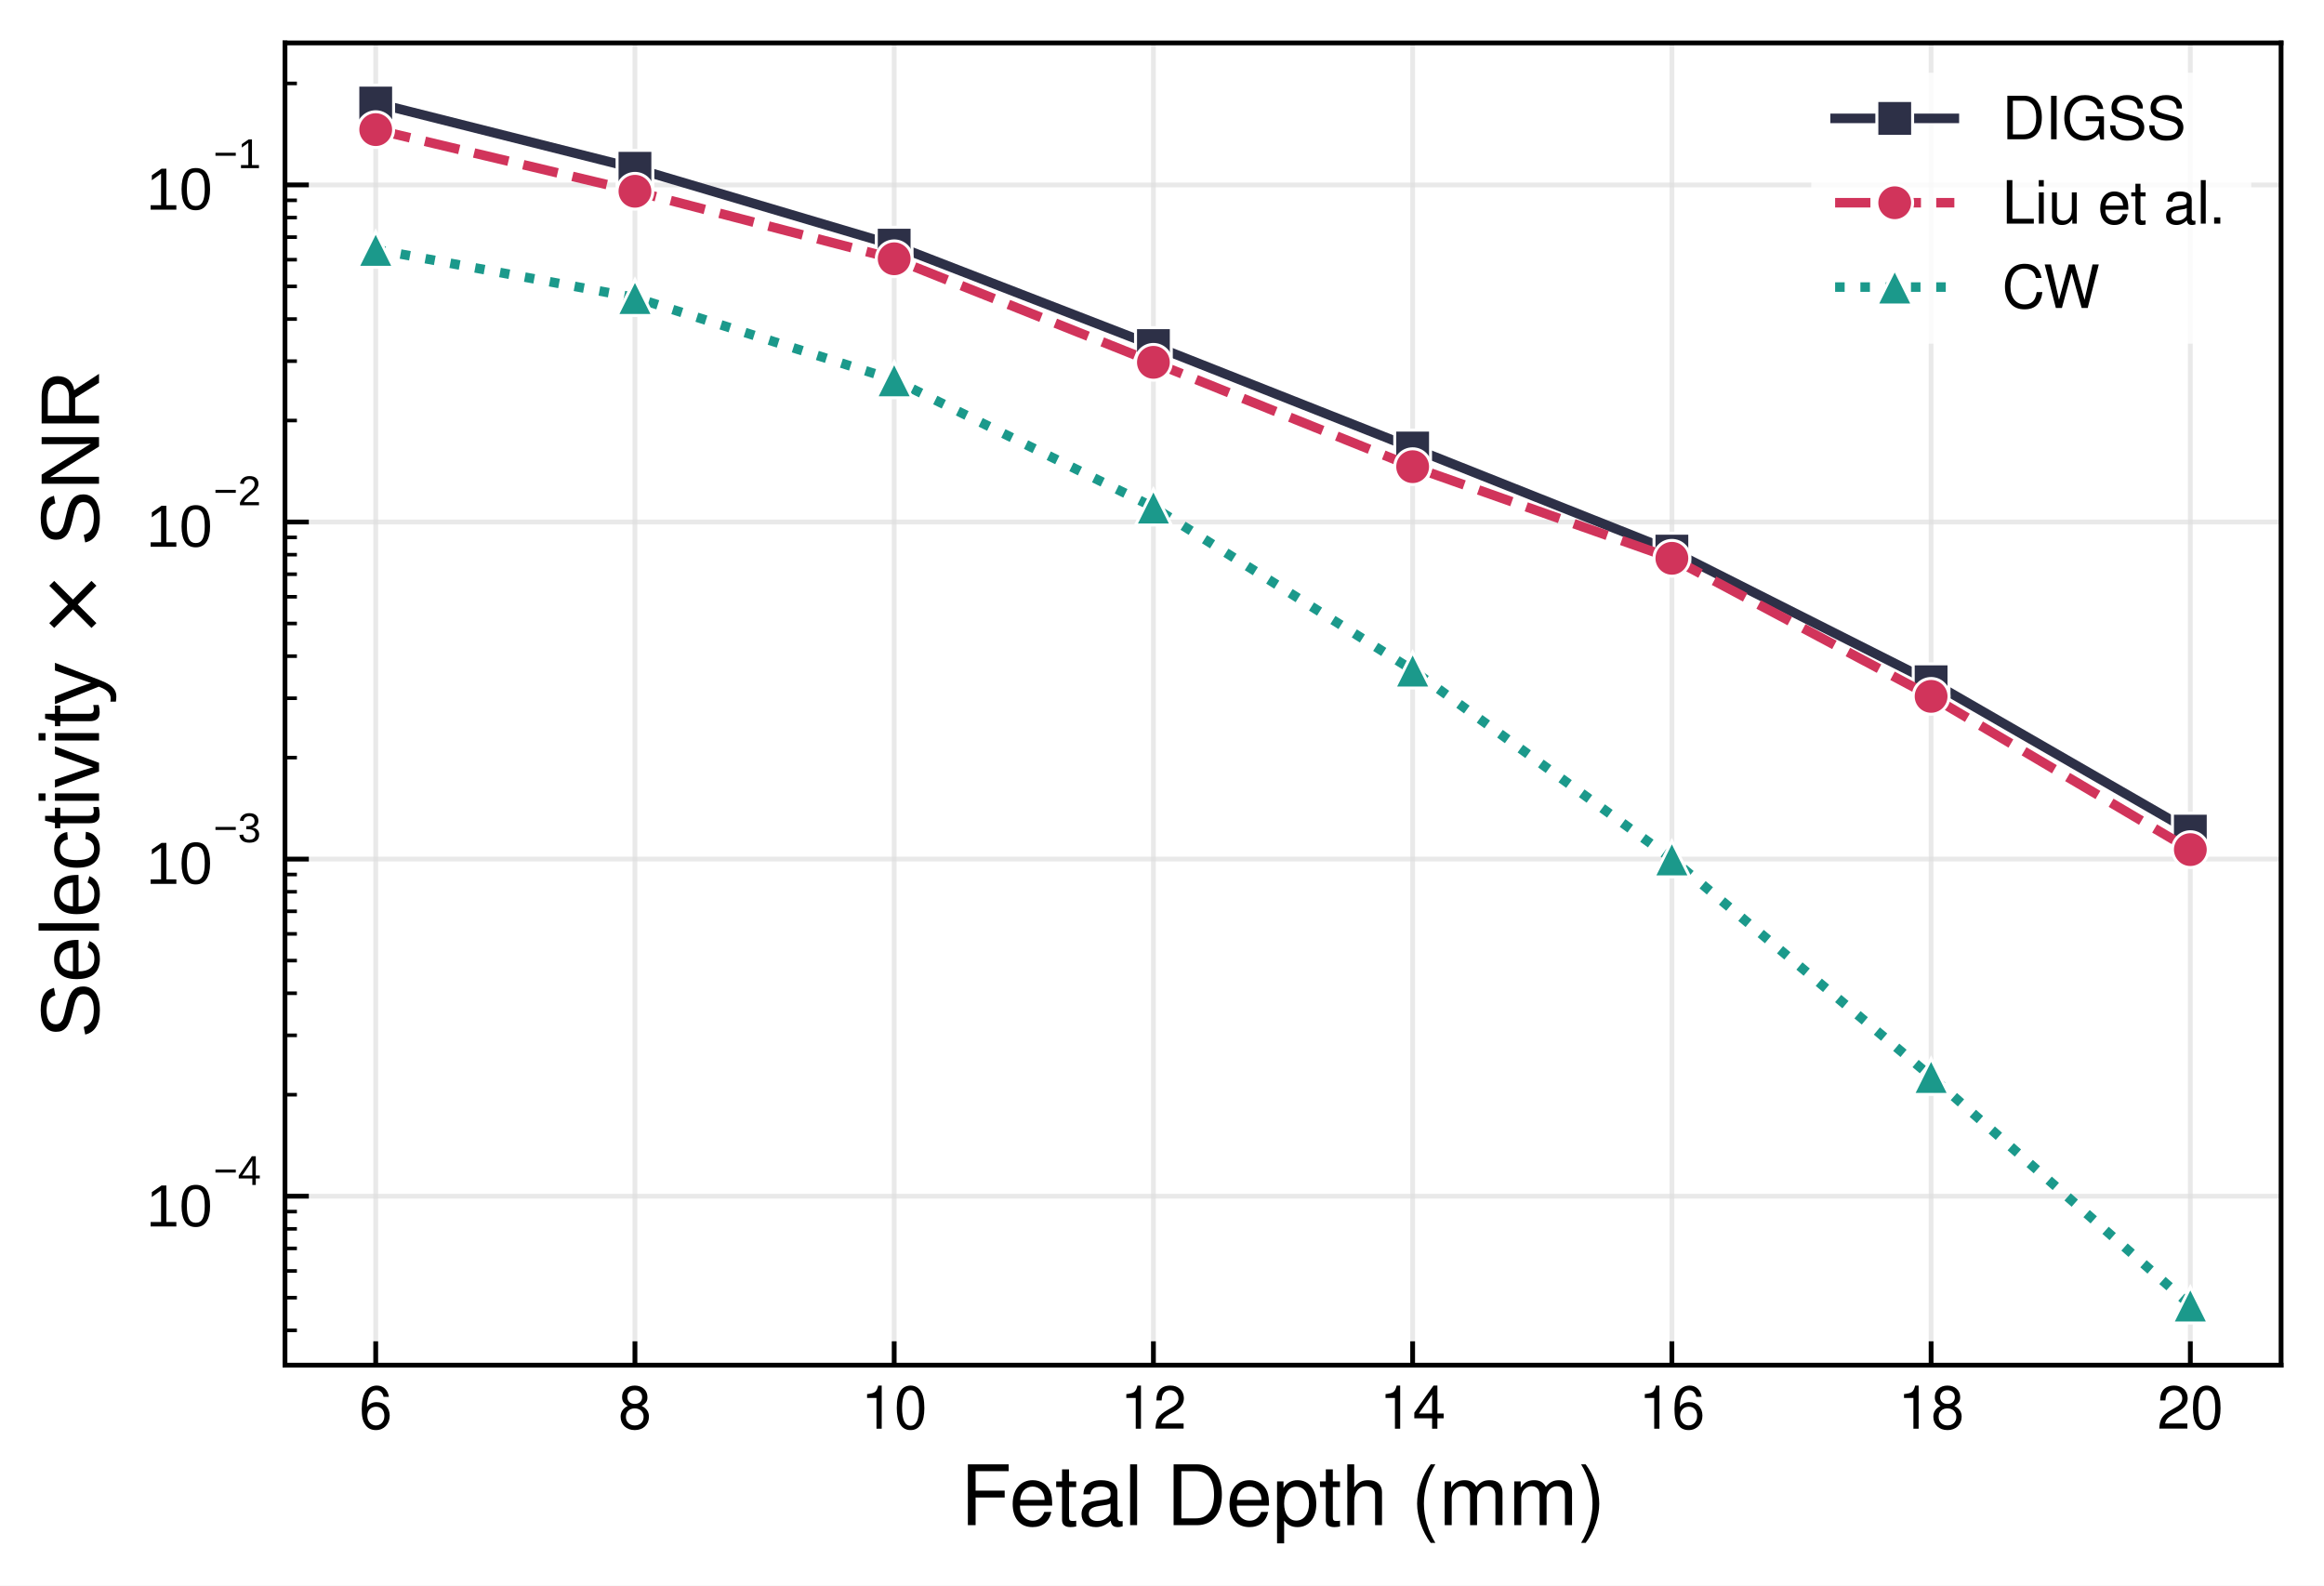
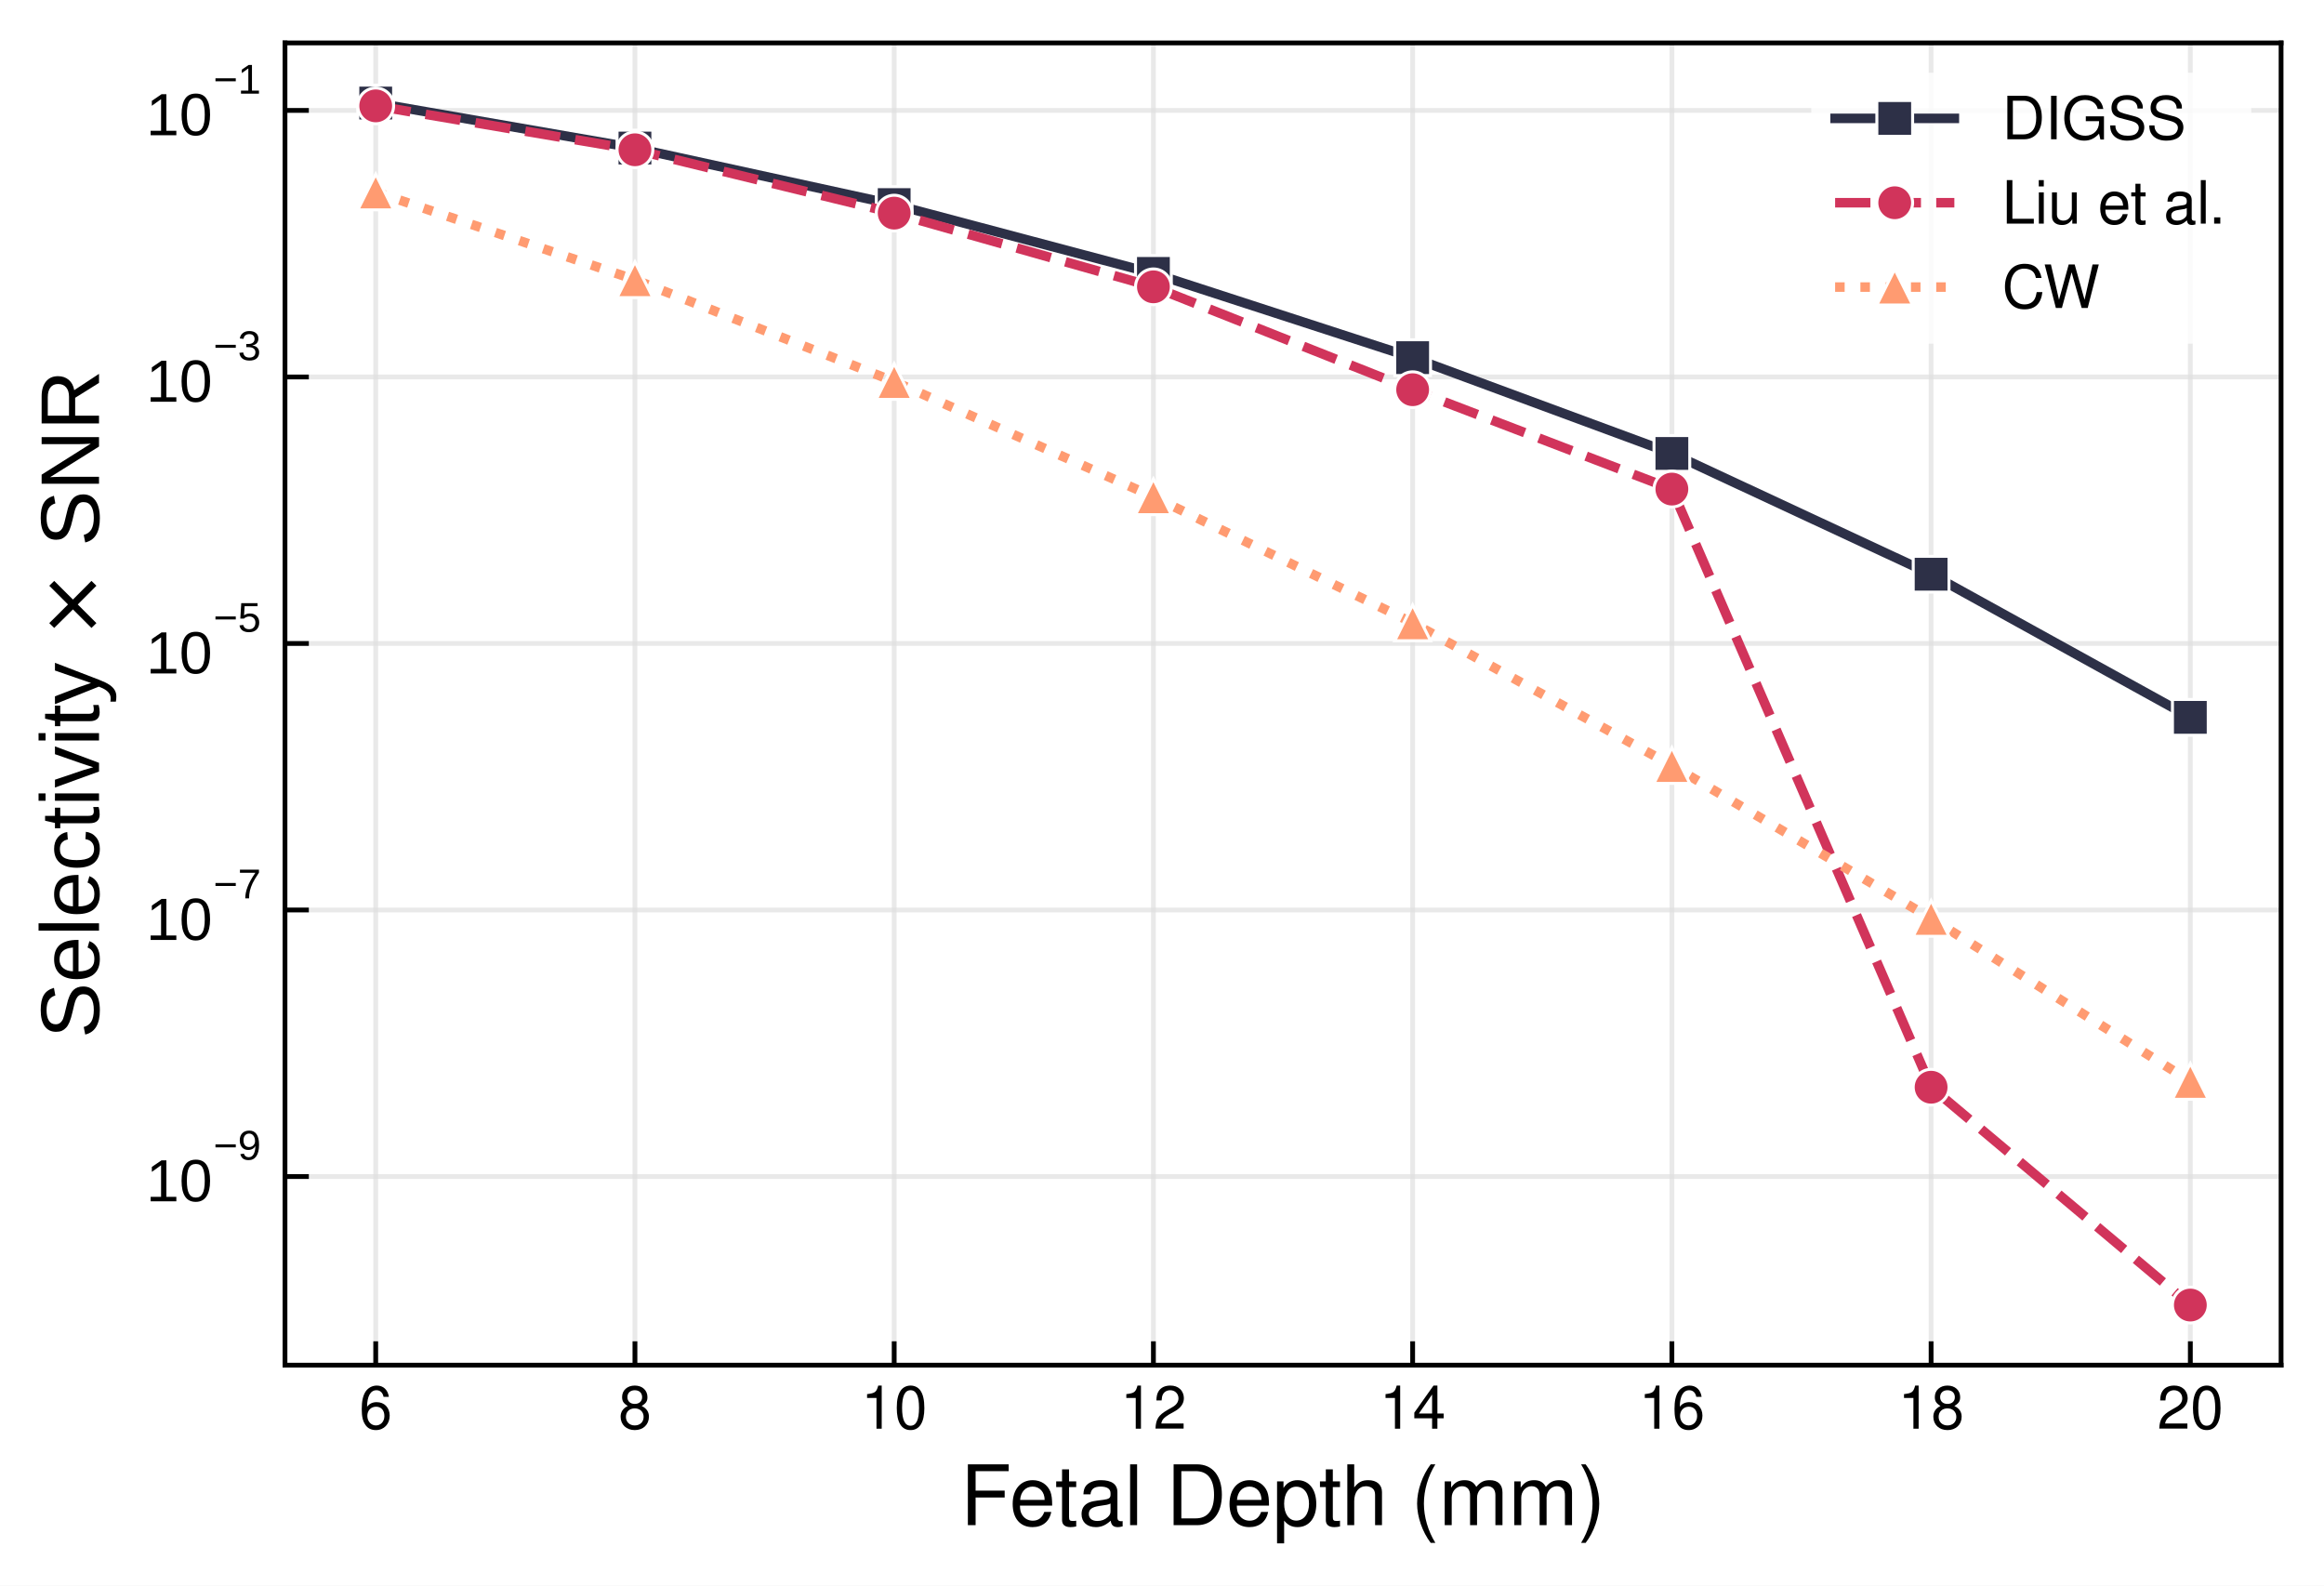
<svg xmlns="http://www.w3.org/2000/svg" xmlns:xlink="http://www.w3.org/1999/xlink" width="389.8pt" height="265.943pt" viewBox="0 0 389.8 265.943" version="1.1">
  <defs>
    <style type="text/css">*{stroke-linejoin: round; stroke-linecap: butt}</style>
  </defs>
  <g id="figure_1">
    <g id="patch_1">
      <path d="M 0 265.943  L 389.8 265.943  L 389.8 0  L 0 0  z " style="fill: #ffffff" />
    </g>
    <g id="axes_1">
      <g id="patch_2">
        <path d="M 47.8 228.96  L 382.6 228.96  L 382.6 7.2  L 47.8 7.2  z " style="fill: #ffffff" />
      </g>
      <g id="matplotlib.axis_1">
        <g id="xtick_1">
          <g id="line2d_1">
-             <path d="M 63.018 228.96  L 63.018 7.2  " clip-path="url(#p1094f1f4e6)" style="fill: none; stroke: #e0e0e0; stroke-opacity: 0.7; stroke-width: 0.8; stroke-linecap: square" />
+             <path d="M 63.018 228.96  L 63.018 7.2  " clip-path="url(#pecb023ef90)" style="fill: none; stroke: #e0e0e0; stroke-opacity: 0.7; stroke-width: 0.8; stroke-linecap: square" />
          </g>
          <g id="line2d_2">
            <defs>
-               <path id="mf4c99a997d" d="M 0 0  L 0 -4  " style="stroke: #000000; stroke-width: 0.8" />
+               <path id="m27d5f7a57b" d="M 0 0  L 0 -4  " style="stroke: #000000; stroke-width: 0.8" />
            </defs>
            <g>
-               <use xlink:href="#mf4c99a997d" x="63.018" y="228.96" style="stroke: #000000; stroke-width: 0.8" />
+               <use xlink:href="#m27d5f7a57b" x="63.018" y="228.96" style="stroke: #000000; stroke-width: 0.8" />
            </g>
          </g>
          <g id="text_1">
            <text style="font-size: 10px; font-family: 'Helvetica', 'Arial', sans-serif; text-anchor: middle" x="63.018" y="239.618" transform="rotate(-0 63.01818 239.6178)">6</text>
          </g>
        </g>
        <g id="xtick_2">
          <g id="line2d_3">
-             <path d="M 106.499 228.96  L 106.499 7.2  " clip-path="url(#p1094f1f4e6)" style="fill: none; stroke: #e0e0e0; stroke-opacity: 0.7; stroke-width: 0.8; stroke-linecap: square" />
+             <path d="M 106.499 228.96  L 106.499 7.2  " clip-path="url(#pecb023ef90)" style="fill: none; stroke: #e0e0e0; stroke-opacity: 0.7; stroke-width: 0.8; stroke-linecap: square" />
          </g>
          <g id="line2d_4">
            <g>
-               <use xlink:href="#mf4c99a997d" x="106.499" y="228.96" style="stroke: #000000; stroke-width: 0.8" />
+               <use xlink:href="#m27d5f7a57b" x="106.499" y="228.96" style="stroke: #000000; stroke-width: 0.8" />
            </g>
          </g>
          <g id="text_2">
            <text style="font-size: 10px; font-family: 'Helvetica', 'Arial', sans-serif; text-anchor: middle" x="106.499" y="239.618" transform="rotate(-0 106.4987 239.6178)">8</text>
          </g>
        </g>
        <g id="xtick_3">
          <g id="line2d_5">
-             <path d="M 149.979 228.96  L 149.979 7.2  " clip-path="url(#p1094f1f4e6)" style="fill: none; stroke: #e0e0e0; stroke-opacity: 0.7; stroke-width: 0.8; stroke-linecap: square" />
+             <path d="M 149.979 228.96  L 149.979 7.2  " clip-path="url(#pecb023ef90)" style="fill: none; stroke: #e0e0e0; stroke-opacity: 0.7; stroke-width: 0.8; stroke-linecap: square" />
          </g>
          <g id="line2d_6">
            <g>
-               <use xlink:href="#mf4c99a997d" x="149.979" y="228.96" style="stroke: #000000; stroke-width: 0.8" />
+               <use xlink:href="#m27d5f7a57b" x="149.979" y="228.96" style="stroke: #000000; stroke-width: 0.8" />
            </g>
          </g>
          <g id="text_3">
            <text style="font-size: 10px; font-family: 'Helvetica', 'Arial', sans-serif; text-anchor: middle" x="149.979" y="239.618" transform="rotate(-0 149.9792 239.6178)">10</text>
          </g>
        </g>
        <g id="xtick_4">
          <g id="line2d_7">
-             <path d="M 193.46 228.96  L 193.46 7.2  " clip-path="url(#p1094f1f4e6)" style="fill: none; stroke: #e0e0e0; stroke-opacity: 0.7; stroke-width: 0.8; stroke-linecap: square" />
+             <path d="M 193.46 228.96  L 193.46 7.2  " clip-path="url(#pecb023ef90)" style="fill: none; stroke: #e0e0e0; stroke-opacity: 0.7; stroke-width: 0.8; stroke-linecap: square" />
          </g>
          <g id="line2d_8">
            <g>
-               <use xlink:href="#mf4c99a997d" x="193.46" y="228.96" style="stroke: #000000; stroke-width: 0.8" />
+               <use xlink:href="#m27d5f7a57b" x="193.46" y="228.96" style="stroke: #000000; stroke-width: 0.8" />
            </g>
          </g>
          <g id="text_4">
            <text style="font-size: 10px; font-family: 'Helvetica', 'Arial', sans-serif; text-anchor: middle" x="193.46" y="239.618" transform="rotate(-0 193.4597 239.6178)">12</text>
          </g>
        </g>
        <g id="xtick_5">
          <g id="line2d_9">
-             <path d="M 236.94 228.96  L 236.94 7.2  " clip-path="url(#p1094f1f4e6)" style="fill: none; stroke: #e0e0e0; stroke-opacity: 0.7; stroke-width: 0.8; stroke-linecap: square" />
+             <path d="M 236.94 228.96  L 236.94 7.2  " clip-path="url(#pecb023ef90)" style="fill: none; stroke: #e0e0e0; stroke-opacity: 0.7; stroke-width: 0.8; stroke-linecap: square" />
          </g>
          <g id="line2d_10">
            <g>
-               <use xlink:href="#mf4c99a997d" x="236.94" y="228.96" style="stroke: #000000; stroke-width: 0.8" />
+               <use xlink:href="#m27d5f7a57b" x="236.94" y="228.96" style="stroke: #000000; stroke-width: 0.8" />
            </g>
          </g>
          <g id="text_5">
            <text style="font-size: 10px; font-family: 'Helvetica', 'Arial', sans-serif; text-anchor: middle" x="236.94" y="239.618" transform="rotate(-0 236.9403 239.6178)">14</text>
          </g>
        </g>
        <g id="xtick_6">
          <g id="line2d_11">
-             <path d="M 280.421 228.96  L 280.421 7.2  " clip-path="url(#p1094f1f4e6)" style="fill: none; stroke: #e0e0e0; stroke-opacity: 0.7; stroke-width: 0.8; stroke-linecap: square" />
+             <path d="M 280.421 228.96  L 280.421 7.2  " clip-path="url(#pecb023ef90)" style="fill: none; stroke: #e0e0e0; stroke-opacity: 0.7; stroke-width: 0.8; stroke-linecap: square" />
          </g>
          <g id="line2d_12">
            <g>
-               <use xlink:href="#mf4c99a997d" x="280.421" y="228.96" style="stroke: #000000; stroke-width: 0.8" />
+               <use xlink:href="#m27d5f7a57b" x="280.421" y="228.96" style="stroke: #000000; stroke-width: 0.8" />
            </g>
          </g>
          <g id="text_6">
            <text style="font-size: 10px; font-family: 'Helvetica', 'Arial', sans-serif; text-anchor: middle" x="280.421" y="239.618" transform="rotate(-0 280.4208 239.6178)">16</text>
          </g>
        </g>
        <g id="xtick_7">
          <g id="line2d_13">
-             <path d="M 323.901 228.96  L 323.901 7.2  " clip-path="url(#p1094f1f4e6)" style="fill: none; stroke: #e0e0e0; stroke-opacity: 0.7; stroke-width: 0.8; stroke-linecap: square" />
+             <path d="M 323.901 228.96  L 323.901 7.2  " clip-path="url(#pecb023ef90)" style="fill: none; stroke: #e0e0e0; stroke-opacity: 0.7; stroke-width: 0.8; stroke-linecap: square" />
          </g>
          <g id="line2d_14">
            <g>
-               <use xlink:href="#mf4c99a997d" x="323.901" y="228.96" style="stroke: #000000; stroke-width: 0.8" />
+               <use xlink:href="#m27d5f7a57b" x="323.901" y="228.96" style="stroke: #000000; stroke-width: 0.8" />
            </g>
          </g>
          <g id="text_7">
            <text style="font-size: 10px; font-family: 'Helvetica', 'Arial', sans-serif; text-anchor: middle" x="323.901" y="239.618" transform="rotate(-0 323.9013 239.6178)">18</text>
          </g>
        </g>
        <g id="xtick_8">
          <g id="line2d_15">
-             <path d="M 367.382 228.96  L 367.382 7.2  " clip-path="url(#p1094f1f4e6)" style="fill: none; stroke: #e0e0e0; stroke-opacity: 0.7; stroke-width: 0.8; stroke-linecap: square" />
+             <path d="M 367.382 228.96  L 367.382 7.2  " clip-path="url(#pecb023ef90)" style="fill: none; stroke: #e0e0e0; stroke-opacity: 0.7; stroke-width: 0.8; stroke-linecap: square" />
          </g>
          <g id="line2d_16">
            <g>
-               <use xlink:href="#mf4c99a997d" x="367.382" y="228.96" style="stroke: #000000; stroke-width: 0.8" />
+               <use xlink:href="#m27d5f7a57b" x="367.382" y="228.96" style="stroke: #000000; stroke-width: 0.8" />
            </g>
          </g>
          <g id="text_8">
            <text style="font-size: 10px; font-family: 'Helvetica', 'Arial', sans-serif; text-anchor: middle" x="367.382" y="239.618" transform="rotate(-0 367.3818 239.6178)">20</text>
          </g>
        </g>
        <g id="text_9">
          <text style="font-size: 14px; font-family: 'Helvetica', 'Arial', sans-serif; text-anchor: middle" x="215.2" y="255.797" transform="rotate(-0 215.2 255.7969)">Fetal Depth (mm)</text>
        </g>
      </g>
      <g id="matplotlib.axis_2">
        <g id="ytick_1">
          <g id="line2d_17">
-             <path d="M 47.8 200.621  L 382.6 200.621  " clip-path="url(#p1094f1f4e6)" style="fill: none; stroke: #e0e0e0; stroke-opacity: 0.7; stroke-width: 0.8; stroke-linecap: square" />
+             <path d="M 47.8 197.323  L 382.6 197.323  " clip-path="url(#pecb023ef90)" style="fill: none; stroke: #e0e0e0; stroke-opacity: 0.7; stroke-width: 0.8; stroke-linecap: square" />
          </g>
          <g id="line2d_18">
            <defs>
-               <path id="m04c480b42d" d="M 0 0  L 4 0  " style="stroke: #000000; stroke-width: 0.8" />
+               <path id="m5d28dce069" d="M 0 0  L 4 0  " style="stroke: #000000; stroke-width: 0.8" />
            </defs>
            <g>
-               <use xlink:href="#m04c480b42d" x="47.8" y="200.621" style="stroke: #000000; stroke-width: 0.8" />
+               <use xlink:href="#m5d28dce069" x="47.8" y="197.323" style="stroke: #000000; stroke-width: 0.8" />
            </g>
          </g>
          <g id="text_10">
-             <g transform="translate(24.5 205.7275)">
-               <text>
-                 <tspan x="0" y="-0.021" style="font-size: 10px; font-family: 'Arial'">1</tspan>
-                 <tspan x="5.562" y="-0.021" style="font-size: 10px; font-family: 'Arial'">0</tspan>
-                 <tspan x="11.297" y="-6.991" style="font-size: 7px; font-family: 'Arial'">−</tspan>
-                 <tspan x="15.385" y="-6.991" style="font-size: 7px; font-family: 'Arial'">4</tspan>
+             <g transform="translate(24.5 202.4796)">
+               <text>
+                 <tspan x="0" y="-0.999" style="font-size: 10px; font-family: 'Arial'">1</tspan>
+                 <tspan x="5.562" y="-0.999" style="font-size: 10px; font-family: 'Arial'">0</tspan>
+                 <tspan x="11.297" y="-7.969" style="font-size: 7px; font-family: 'Arial'">−</tspan>
+                 <tspan x="15.385" y="-7.969" style="font-size: 7px; font-family: 'Arial'">9</tspan>
              </text>
            </g>
          </g>
        </g>
        <g id="ytick_2">
          <g id="line2d_19">
-             <path d="M 47.8 144.085  L 382.6 144.085  " clip-path="url(#p1094f1f4e6)" style="fill: none; stroke: #e0e0e0; stroke-opacity: 0.7; stroke-width: 0.8; stroke-linecap: square" />
+             <path d="M 47.8 152.623  L 382.6 152.623  " clip-path="url(#pecb023ef90)" style="fill: none; stroke: #e0e0e0; stroke-opacity: 0.7; stroke-width: 0.8; stroke-linecap: square" />
          </g>
          <g id="line2d_20">
            <g>
-               <use xlink:href="#m04c480b42d" x="47.8" y="144.085" style="stroke: #000000; stroke-width: 0.8" />
+               <use xlink:href="#m5d28dce069" x="47.8" y="152.623" style="stroke: #000000; stroke-width: 0.8" />
            </g>
          </g>
          <g id="text_11">
-             <g transform="translate(24.5 149.2411)">
+             <g transform="translate(24.5 157.7293)">
+               <text>
+                 <tspan x="0" y="-0.087" style="font-size: 10px; font-family: 'Arial'">1</tspan>
+                 <tspan x="5.562" y="-0.087" style="font-size: 10px; font-family: 'Arial'">0</tspan>
+                 <tspan x="11.297" y="-7.056" style="font-size: 7px; font-family: 'Arial'">−</tspan>
+                 <tspan x="15.385" y="-7.056" style="font-size: 7px; font-family: 'Arial'">7</tspan>
+               </text>
+             </g>
+           </g>
+         </g>
+         <g id="ytick_3">
+           <g id="line2d_21">
+             <path d="M 47.8 107.923  L 382.6 107.923  " clip-path="url(#pecb023ef90)" style="fill: none; stroke: #e0e0e0; stroke-opacity: 0.7; stroke-width: 0.8; stroke-linecap: square" />
+           </g>
+           <g id="line2d_22">
+             <g>
+               <use xlink:href="#m5d28dce069" x="47.8" y="107.923" style="stroke: #000000; stroke-width: 0.8" />
+             </g>
+           </g>
+           <g id="text_12">
+             <g transform="translate(24.5 113.0291)">
+               <text>
+                 <tspan x="0" y="-0.087" style="font-size: 10px; font-family: 'Arial'">1</tspan>
+                 <tspan x="5.562" y="-0.087" style="font-size: 10px; font-family: 'Arial'">0</tspan>
+                 <tspan x="11.297" y="-7.056" style="font-size: 7px; font-family: 'Arial'">−</tspan>
+                 <tspan x="15.385" y="-7.056" style="font-size: 7px; font-family: 'Arial'">5</tspan>
+               </text>
+             </g>
+           </g>
+         </g>
+         <g id="ytick_4">
+           <g id="line2d_23">
+             <path d="M 47.8 63.223  L 382.6 63.223  " clip-path="url(#pecb023ef90)" style="fill: none; stroke: #e0e0e0; stroke-opacity: 0.7; stroke-width: 0.8; stroke-linecap: square" />
+           </g>
+           <g id="line2d_24">
+             <g>
+               <use xlink:href="#m5d28dce069" x="47.8" y="63.223" style="stroke: #000000; stroke-width: 0.8" />
+             </g>
+           </g>
+           <g id="text_13">
+             <g transform="translate(24.5 68.37885)">
              <text>
                <tspan x="0" y="-0.999" style="font-size: 10px; font-family: 'Arial'">1</tspan>
                <tspan x="5.562" y="-0.999" style="font-size: 10px; font-family: 'Arial'">0</tspan>
                <tspan x="11.297" y="-7.969" style="font-size: 7px; font-family: 'Arial'">−</tspan>
                <tspan x="15.385" y="-7.969" style="font-size: 7px; font-family: 'Arial'">3</tspan>
              </text>
            </g>
          </g>
        </g>
-         <g id="ytick_3">
-           <g id="line2d_21">
-             <path d="M 47.8 87.548  L 382.6 87.548  " clip-path="url(#p1094f1f4e6)" style="fill: none; stroke: #e0e0e0; stroke-opacity: 0.7; stroke-width: 0.8; stroke-linecap: square" />
-           </g>
-           <g id="line2d_22">
-             <g>
-               <use xlink:href="#m04c480b42d" x="47.8" y="87.548" style="stroke: #000000; stroke-width: 0.8" />
-             </g>
-           </g>
-           <g id="text_12">
-             <g transform="translate(24.5 92.70467)">
-               <text>
-                 <tspan x="0" y="-0.999" style="font-size: 10px; font-family: 'Arial'">1</tspan>
-                 <tspan x="5.562" y="-0.999" style="font-size: 10px; font-family: 'Arial'">0</tspan>
-                 <tspan x="11.297" y="-7.969" style="font-size: 7px; font-family: 'Arial'">−</tspan>
-                 <tspan x="15.385" y="-7.969" style="font-size: 7px; font-family: 'Arial'">2</tspan>
-               </text>
-             </g>
-           </g>
-         </g>
-         <g id="ytick_4">
-           <g id="line2d_23">
-             <path d="M 47.8 31.012  L 382.6 31.012  " clip-path="url(#p1094f1f4e6)" style="fill: none; stroke: #e0e0e0; stroke-opacity: 0.7; stroke-width: 0.8; stroke-linecap: square" />
-           </g>
-           <g id="line2d_24">
-             <g>
-               <use xlink:href="#m04c480b42d" x="47.8" y="31.012" style="stroke: #000000; stroke-width: 0.8" />
-             </g>
-           </g>
-           <g id="text_13">
-             <g transform="translate(24.5 36.16826)">
+         <g id="ytick_5">
+           <g id="line2d_25">
+             <path d="M 47.8 18.522  L 382.6 18.522  " clip-path="url(#pecb023ef90)" style="fill: none; stroke: #e0e0e0; stroke-opacity: 0.7; stroke-width: 0.8; stroke-linecap: square" />
+           </g>
+           <g id="line2d_26">
+             <g>
+               <use xlink:href="#m5d28dce069" x="47.8" y="18.522" style="stroke: #000000; stroke-width: 0.8" />
+             </g>
+           </g>
+           <g id="text_14">
+             <g transform="translate(24.5 23.67861)">
              <text>
                <tspan x="0" y="-0.999" style="font-size: 10px; font-family: 'Arial'">1</tspan>
                <tspan x="5.562" y="-0.999" style="font-size: 10px; font-family: 'Arial'">0</tspan>
                <tspan x="11.297" y="-7.969" style="font-size: 7px; font-family: 'Arial'">−</tspan>
                <tspan x="15.385" y="-7.969" style="font-size: 7px; font-family: 'Arial'">1</tspan>
              </text>
            </g>
          </g>
        </g>
-         <g id="ytick_5">
-           <g id="line2d_25">
-             <defs>
-               <path id="m237af6f288" d="M 0 0  L 2 0  " style="stroke: #000000; stroke-width: 0.6" />
-             </defs>
-             <g>
-               <use xlink:href="#m237af6f288" x="47.8" y="223.119" style="stroke: #000000; stroke-width: 0.6" />
-             </g>
-           </g>
-         </g>
-         <g id="ytick_6">
-           <g id="line2d_26">
-             <g>
-               <use xlink:href="#m237af6f288" x="47.8" y="217.64" style="stroke: #000000; stroke-width: 0.6" />
-             </g>
-           </g>
-         </g>
-         <g id="ytick_7">
-           <g id="line2d_27">
-             <g>
-               <use xlink:href="#m237af6f288" x="47.8" y="213.164" style="stroke: #000000; stroke-width: 0.6" />
-             </g>
-           </g>
-         </g>
-         <g id="ytick_8">
-           <g id="line2d_28">
-             <g>
-               <use xlink:href="#m237af6f288" x="47.8" y="209.379" style="stroke: #000000; stroke-width: 0.6" />
-             </g>
-           </g>
-         </g>
-         <g id="ytick_9">
-           <g id="line2d_29">
-             <g>
-               <use xlink:href="#m237af6f288" x="47.8" y="206.1" style="stroke: #000000; stroke-width: 0.6" />
-             </g>
-           </g>
-         </g>
-         <g id="ytick_10">
-           <g id="line2d_30">
-             <g>
-               <use xlink:href="#m237af6f288" x="47.8" y="203.208" style="stroke: #000000; stroke-width: 0.6" />
-             </g>
-           </g>
-         </g>
-         <g id="ytick_11">
-           <g id="line2d_31">
-             <g>
-               <use xlink:href="#m237af6f288" x="47.8" y="183.602" style="stroke: #000000; stroke-width: 0.6" />
-             </g>
-           </g>
-         </g>
-         <g id="ytick_12">
-           <g id="line2d_32">
-             <g>
-               <use xlink:href="#m237af6f288" x="47.8" y="173.647" style="stroke: #000000; stroke-width: 0.6" />
-             </g>
-           </g>
-         </g>
-         <g id="ytick_13">
-           <g id="line2d_33">
-             <g>
-               <use xlink:href="#m237af6f288" x="47.8" y="166.583" style="stroke: #000000; stroke-width: 0.6" />
-             </g>
-           </g>
-         </g>
-         <g id="ytick_14">
-           <g id="line2d_34">
-             <g>
-               <use xlink:href="#m237af6f288" x="47.8" y="161.104" style="stroke: #000000; stroke-width: 0.6" />
-             </g>
-           </g>
-         </g>
-         <g id="ytick_15">
-           <g id="line2d_35">
-             <g>
-               <use xlink:href="#m237af6f288" x="47.8" y="156.627" style="stroke: #000000; stroke-width: 0.6" />
-             </g>
-           </g>
-         </g>
-         <g id="ytick_16">
-           <g id="line2d_36">
-             <g>
-               <use xlink:href="#m237af6f288" x="47.8" y="152.842" style="stroke: #000000; stroke-width: 0.6" />
-             </g>
-           </g>
-         </g>
-         <g id="ytick_17">
-           <g id="line2d_37">
-             <g>
-               <use xlink:href="#m237af6f288" x="47.8" y="149.564" style="stroke: #000000; stroke-width: 0.6" />
-             </g>
-           </g>
-         </g>
-         <g id="ytick_18">
-           <g id="line2d_38">
-             <g>
-               <use xlink:href="#m237af6f288" x="47.8" y="146.672" style="stroke: #000000; stroke-width: 0.6" />
-             </g>
-           </g>
-         </g>
-         <g id="ytick_19">
-           <g id="line2d_39">
-             <g>
-               <use xlink:href="#m237af6f288" x="47.8" y="127.066" style="stroke: #000000; stroke-width: 0.6" />
-             </g>
-           </g>
-         </g>
-         <g id="ytick_20">
-           <g id="line2d_40">
-             <g>
-               <use xlink:href="#m237af6f288" x="47.8" y="117.11" style="stroke: #000000; stroke-width: 0.6" />
-             </g>
-           </g>
-         </g>
-         <g id="ytick_21">
-           <g id="line2d_41">
-             <g>
-               <use xlink:href="#m237af6f288" x="47.8" y="110.047" style="stroke: #000000; stroke-width: 0.6" />
-             </g>
-           </g>
-         </g>
-         <g id="ytick_22">
-           <g id="line2d_42">
-             <g>
-               <use xlink:href="#m237af6f288" x="47.8" y="104.568" style="stroke: #000000; stroke-width: 0.6" />
-             </g>
-           </g>
-         </g>
-         <g id="ytick_23">
-           <g id="line2d_43">
-             <g>
-               <use xlink:href="#m237af6f288" x="47.8" y="100.091" style="stroke: #000000; stroke-width: 0.6" />
-             </g>
-           </g>
-         </g>
-         <g id="ytick_24">
-           <g id="line2d_44">
-             <g>
-               <use xlink:href="#m237af6f288" x="47.8" y="96.306" style="stroke: #000000; stroke-width: 0.6" />
-             </g>
-           </g>
-         </g>
-         <g id="ytick_25">
-           <g id="line2d_45">
-             <g>
-               <use xlink:href="#m237af6f288" x="47.8" y="93.027" style="stroke: #000000; stroke-width: 0.6" />
-             </g>
-           </g>
-         </g>
-         <g id="ytick_26">
-           <g id="line2d_46">
-             <g>
-               <use xlink:href="#m237af6f288" x="47.8" y="90.135" style="stroke: #000000; stroke-width: 0.6" />
-             </g>
-           </g>
-         </g>
-         <g id="ytick_27">
-           <g id="line2d_47">
-             <g>
-               <use xlink:href="#m237af6f288" x="47.8" y="70.529" style="stroke: #000000; stroke-width: 0.6" />
-             </g>
-           </g>
-         </g>
-         <g id="ytick_28">
-           <g id="line2d_48">
-             <g>
-               <use xlink:href="#m237af6f288" x="47.8" y="60.574" style="stroke: #000000; stroke-width: 0.6" />
-             </g>
-           </g>
-         </g>
-         <g id="ytick_29">
-           <g id="line2d_49">
-             <g>
-               <use xlink:href="#m237af6f288" x="47.8" y="53.51" style="stroke: #000000; stroke-width: 0.6" />
-             </g>
-           </g>
-         </g>
-         <g id="ytick_30">
-           <g id="line2d_50">
-             <g>
-               <use xlink:href="#m237af6f288" x="47.8" y="48.031" style="stroke: #000000; stroke-width: 0.6" />
-             </g>
-           </g>
-         </g>
-         <g id="ytick_31">
-           <g id="line2d_51">
-             <g>
-               <use xlink:href="#m237af6f288" x="47.8" y="43.555" style="stroke: #000000; stroke-width: 0.6" />
-             </g>
-           </g>
-         </g>
-         <g id="ytick_32">
-           <g id="line2d_52">
-             <g>
-               <use xlink:href="#m237af6f288" x="47.8" y="39.77" style="stroke: #000000; stroke-width: 0.6" />
-             </g>
-           </g>
-         </g>
-         <g id="ytick_33">
-           <g id="line2d_53">
-             <g>
-               <use xlink:href="#m237af6f288" x="47.8" y="36.491" style="stroke: #000000; stroke-width: 0.6" />
-             </g>
-           </g>
-         </g>
-         <g id="ytick_34">
-           <g id="line2d_54">
-             <g>
-               <use xlink:href="#m237af6f288" x="47.8" y="33.599" style="stroke: #000000; stroke-width: 0.6" />
-             </g>
-           </g>
-         </g>
-         <g id="ytick_35">
-           <g id="line2d_55">
-             <g>
-               <use xlink:href="#m237af6f288" x="47.8" y="13.993" style="stroke: #000000; stroke-width: 0.6" />
-             </g>
-           </g>
-         </g>
-         <g id="text_14">
+         <g id="text_15">
          <g transform="translate(17.42 174.15) rotate(-90)">
            <text>
              <tspan x="0" y="-0.812" style="font-size: 14px; font-family: 'Arial'">S</tspan>
              <tspan x="9.338" y="-0.812" style="font-size: 14px; font-family: 'Arial'">e</tspan>
              <tspan x="17.124" y="-0.812" style="font-size: 14px; font-family: 'Arial'">l</tspan>
              <tspan x="20.234" y="-0.812" style="font-size: 14px; font-family: 'Arial'">e</tspan>
              <tspan x="28.021" y="-0.812" style="font-size: 14px; font-family: 'Arial'">c</tspan>
              <tspan x="35.021" y="-0.812" style="font-size: 14px; font-family: 'Arial'">t</tspan>
              <tspan x="38.91" y="-0.812" style="font-size: 14px; font-family: 'Arial'">i</tspan>
              <tspan x="42.021" y="-0.812" style="font-size: 14px; font-family: 'Arial'">v</tspan>
              <tspan x="49.021" y="-0.812" style="font-size: 14px; font-family: 'Arial'">i</tspan>
              <tspan x="52.131" y="-0.812" style="font-size: 14px; font-family: 'Arial'">t</tspan>
              <tspan x="56.021" y="-0.812" style="font-size: 14px; font-family: 'Arial'">y</tspan>
              <tspan x="63.021" y="-0.812" style="font-size: 14px; font-family: 'Arial'"> </tspan>
              <tspan x="78.641" y="-0.812" style="font-size: 14px; font-family: 'Arial'"> </tspan>
              <tspan x="82.53" y="-0.812" style="font-size: 14px; font-family: 'Arial'">S</tspan>
              <tspan x="91.868" y="-0.812" style="font-size: 14px; font-family: 'Arial'">N</tspan>
              <tspan x="101.979" y="-0.812" style="font-size: 14px; font-family: 'Arial'">R</tspan>
              <tspan x="66.91" y="-0.812" style="font-size: 14px; font-family: 'DejaVu Sans'">×</tspan>
            </text>
          </g>
        </g>
      </g>
-       <g id="line2d_56">
-         <path d="M 63.018 17.28  L 106.499 28.222  L 149.979 41.117  L 193.46 57.955  L 236.94 75.138  L 280.421 92.429  L 323.901 114.342  L 367.382 139.393  " clip-path="url(#p1094f1f4e6)" style="fill: none; stroke: #2d3047; stroke-width: 1.6; stroke-linecap: square" />
+       <g id="line2d_27">
+         <path d="M 63.018 17.28  L 106.499 24.828  L 149.979 34.312  L 193.46 45.856  L 236.94 59.983  L 280.421 76.052  L 323.901 96.306  L 367.382 120.312  " clip-path="url(#pecb023ef90)" style="fill: none; stroke: #2d3047; stroke-width: 1.6; stroke-linecap: square" />
        <defs>
-           <path id="mdb547dfb9d" d="M -3 3  L 3 3  L 3 -3  L -3 -3  z " style="stroke: #ffffff; stroke-width: 0.5; stroke-linejoin: miter" />
+           <path id="m475c996129" d="M -3 3  L 3 3  L 3 -3  L -3 -3  z " style="stroke: #ffffff; stroke-width: 0.5; stroke-linejoin: miter" />
        </defs>
-         <g clip-path="url(#p1094f1f4e6)">
-           <use xlink:href="#mdb547dfb9d" x="63.018" y="17.28" style="fill: #2d3047; stroke: #ffffff; stroke-width: 0.5; stroke-linejoin: miter" />
-           <use xlink:href="#mdb547dfb9d" x="106.499" y="28.222" style="fill: #2d3047; stroke: #ffffff; stroke-width: 0.5; stroke-linejoin: miter" />
-           <use xlink:href="#mdb547dfb9d" x="149.979" y="41.117" style="fill: #2d3047; stroke: #ffffff; stroke-width: 0.5; stroke-linejoin: miter" />
-           <use xlink:href="#mdb547dfb9d" x="193.46" y="57.955" style="fill: #2d3047; stroke: #ffffff; stroke-width: 0.5; stroke-linejoin: miter" />
-           <use xlink:href="#mdb547dfb9d" x="236.94" y="75.138" style="fill: #2d3047; stroke: #ffffff; stroke-width: 0.5; stroke-linejoin: miter" />
-           <use xlink:href="#mdb547dfb9d" x="280.421" y="92.429" style="fill: #2d3047; stroke: #ffffff; stroke-width: 0.5; stroke-linejoin: miter" />
-           <use xlink:href="#mdb547dfb9d" x="323.901" y="114.342" style="fill: #2d3047; stroke: #ffffff; stroke-width: 0.5; stroke-linejoin: miter" />
-           <use xlink:href="#mdb547dfb9d" x="367.382" y="139.393" style="fill: #2d3047; stroke: #ffffff; stroke-width: 0.5; stroke-linejoin: miter" />
-         </g>
-       </g>
-       <g id="line2d_57">
-         <path d="M 63.018 21.74  L 106.499 32.077  L 149.979 43.402  L 193.46 60.767  L 236.94 78.269  L 280.421 93.636  L 323.901 116.793  L 367.382 142.494  " clip-path="url(#p1094f1f4e6)" style="fill: none; stroke-dasharray: 5.92,2.56; stroke-dashoffset: 0; stroke: #d1345b; stroke-width: 1.6" />
+         <g clip-path="url(#pecb023ef90)">
+           <use xlink:href="#m475c996129" x="63.018" y="17.28" style="fill: #2d3047; stroke: #ffffff; stroke-width: 0.5; stroke-linejoin: miter" />
+           <use xlink:href="#m475c996129" x="106.499" y="24.828" style="fill: #2d3047; stroke: #ffffff; stroke-width: 0.5; stroke-linejoin: miter" />
+           <use xlink:href="#m475c996129" x="149.979" y="34.312" style="fill: #2d3047; stroke: #ffffff; stroke-width: 0.5; stroke-linejoin: miter" />
+           <use xlink:href="#m475c996129" x="193.46" y="45.856" style="fill: #2d3047; stroke: #ffffff; stroke-width: 0.5; stroke-linejoin: miter" />
+           <use xlink:href="#m475c996129" x="236.94" y="59.983" style="fill: #2d3047; stroke: #ffffff; stroke-width: 0.5; stroke-linejoin: miter" />
+           <use xlink:href="#m475c996129" x="280.421" y="76.052" style="fill: #2d3047; stroke: #ffffff; stroke-width: 0.5; stroke-linejoin: miter" />
+           <use xlink:href="#m475c996129" x="323.901" y="96.306" style="fill: #2d3047; stroke: #ffffff; stroke-width: 0.5; stroke-linejoin: miter" />
+           <use xlink:href="#m475c996129" x="367.382" y="120.312" style="fill: #2d3047; stroke: #ffffff; stroke-width: 0.5; stroke-linejoin: miter" />
+         </g>
+       </g>
+       <g id="line2d_28">
+         <path d="M 63.018 17.757  L 106.499 25.121  L 149.979 35.743  L 193.46 48.106  L 236.94 65.361  L 280.421 82.027  L 323.901 182.346  L 367.382 218.88  " clip-path="url(#pecb023ef90)" style="fill: none; stroke-dasharray: 5.92,2.56; stroke-dashoffset: 0; stroke: #d1345b; stroke-width: 1.6" />
        <defs>
-           <path id="m1c6bde2eba" d="M 0 3  C 0.796 3 1.559 2.684 2.121 2.121  C 2.684 1.559 3 0.796 3 0  C 3 -0.796 2.684 -1.559 2.121 -2.121  C 1.559 -2.684 0.796 -3 0 -3  C -0.796 -3 -1.559 -2.684 -2.121 -2.121  C -2.684 -1.559 -3 -0.796 -3 0  C -3 0.796 -2.684 1.559 -2.121 2.121  C -1.559 2.684 -0.796 3 0 3  z " style="stroke: #ffffff; stroke-width: 0.5" />
+           <path id="m2e644f0d62" d="M 0 3  C 0.796 3 1.559 2.684 2.121 2.121  C 2.684 1.559 3 0.796 3 0  C 3 -0.796 2.684 -1.559 2.121 -2.121  C 1.559 -2.684 0.796 -3 0 -3  C -0.796 -3 -1.559 -2.684 -2.121 -2.121  C -2.684 -1.559 -3 -0.796 -3 0  C -3 0.796 -2.684 1.559 -2.121 2.121  C -1.559 2.684 -0.796 3 0 3  z " style="stroke: #ffffff; stroke-width: 0.5" />
        </defs>
-         <g clip-path="url(#p1094f1f4e6)">
-           <use xlink:href="#m1c6bde2eba" x="63.018" y="21.74" style="fill: #d1345b; stroke: #ffffff; stroke-width: 0.5" />
-           <use xlink:href="#m1c6bde2eba" x="106.499" y="32.077" style="fill: #d1345b; stroke: #ffffff; stroke-width: 0.5" />
-           <use xlink:href="#m1c6bde2eba" x="149.979" y="43.402" style="fill: #d1345b; stroke: #ffffff; stroke-width: 0.5" />
-           <use xlink:href="#m1c6bde2eba" x="193.46" y="60.767" style="fill: #d1345b; stroke: #ffffff; stroke-width: 0.5" />
-           <use xlink:href="#m1c6bde2eba" x="236.94" y="78.269" style="fill: #d1345b; stroke: #ffffff; stroke-width: 0.5" />
-           <use xlink:href="#m1c6bde2eba" x="280.421" y="93.636" style="fill: #d1345b; stroke: #ffffff; stroke-width: 0.5" />
-           <use xlink:href="#m1c6bde2eba" x="323.901" y="116.793" style="fill: #d1345b; stroke: #ffffff; stroke-width: 0.5" />
-           <use xlink:href="#m1c6bde2eba" x="367.382" y="142.494" style="fill: #d1345b; stroke: #ffffff; stroke-width: 0.5" />
-         </g>
-       </g>
-       <g id="line2d_58">
-         <path d="M 63.018 41.833  L 106.499 49.905  L 149.979 63.711  L 193.46 85.053  L 236.94 112.387  L 280.421 144.06  L 323.901 180.554  L 367.382 218.88  " clip-path="url(#p1094f1f4e6)" style="fill: none; stroke-dasharray: 1.6,2.64; stroke-dashoffset: 0; stroke: #1b998b; stroke-width: 1.6" />
+         <g clip-path="url(#pecb023ef90)">
+           <use xlink:href="#m2e644f0d62" x="63.018" y="17.757" style="fill: #d1345b; stroke: #ffffff; stroke-width: 0.5" />
+           <use xlink:href="#m2e644f0d62" x="106.499" y="25.121" style="fill: #d1345b; stroke: #ffffff; stroke-width: 0.5" />
+           <use xlink:href="#m2e644f0d62" x="149.979" y="35.743" style="fill: #d1345b; stroke: #ffffff; stroke-width: 0.5" />
+           <use xlink:href="#m2e644f0d62" x="193.46" y="48.106" style="fill: #d1345b; stroke: #ffffff; stroke-width: 0.5" />
+           <use xlink:href="#m2e644f0d62" x="236.94" y="65.361" style="fill: #d1345b; stroke: #ffffff; stroke-width: 0.5" />
+           <use xlink:href="#m2e644f0d62" x="280.421" y="82.027" style="fill: #d1345b; stroke: #ffffff; stroke-width: 0.5" />
+           <use xlink:href="#m2e644f0d62" x="323.901" y="182.346" style="fill: #d1345b; stroke: #ffffff; stroke-width: 0.5" />
+           <use xlink:href="#m2e644f0d62" x="367.382" y="218.88" style="fill: #d1345b; stroke: #ffffff; stroke-width: 0.5" />
+         </g>
+       </g>
+       <g id="line2d_29">
+         <path d="M 63.018 32.197  L 106.499 46.914  L 149.979 63.983  L 193.46 83.319  L 236.94 104.456  L 280.421 128.385  L 323.901 154.03  L 367.382 181.366  " clip-path="url(#pecb023ef90)" style="fill: none; stroke-dasharray: 1.6,2.64; stroke-dashoffset: 0; stroke: #ff9b71; stroke-width: 1.6" />
        <defs>
-           <path id="m0f606fda34" d="M 0 -3  L -3 3  L 3 3  z " style="stroke: #ffffff; stroke-width: 0.5; stroke-linejoin: miter" />
+           <path id="m4689e5763c" d="M 0 -3  L -3 3  L 3 3  z " style="stroke: #ffffff; stroke-width: 0.5; stroke-linejoin: miter" />
        </defs>
-         <g clip-path="url(#p1094f1f4e6)">
-           <use xlink:href="#m0f606fda34" x="63.018" y="41.833" style="fill: #1b998b; stroke: #ffffff; stroke-width: 0.5; stroke-linejoin: miter" />
-           <use xlink:href="#m0f606fda34" x="106.499" y="49.905" style="fill: #1b998b; stroke: #ffffff; stroke-width: 0.5; stroke-linejoin: miter" />
-           <use xlink:href="#m0f606fda34" x="149.979" y="63.711" style="fill: #1b998b; stroke: #ffffff; stroke-width: 0.5; stroke-linejoin: miter" />
-           <use xlink:href="#m0f606fda34" x="193.46" y="85.053" style="fill: #1b998b; stroke: #ffffff; stroke-width: 0.5; stroke-linejoin: miter" />
-           <use xlink:href="#m0f606fda34" x="236.94" y="112.387" style="fill: #1b998b; stroke: #ffffff; stroke-width: 0.5; stroke-linejoin: miter" />
-           <use xlink:href="#m0f606fda34" x="280.421" y="144.06" style="fill: #1b998b; stroke: #ffffff; stroke-width: 0.5; stroke-linejoin: miter" />
-           <use xlink:href="#m0f606fda34" x="323.901" y="180.554" style="fill: #1b998b; stroke: #ffffff; stroke-width: 0.5; stroke-linejoin: miter" />
-           <use xlink:href="#m0f606fda34" x="367.382" y="218.88" style="fill: #1b998b; stroke: #ffffff; stroke-width: 0.5; stroke-linejoin: miter" />
+         <g clip-path="url(#pecb023ef90)">
+           <use xlink:href="#m4689e5763c" x="63.018" y="32.197" style="fill: #ff9b71; stroke: #ffffff; stroke-width: 0.5; stroke-linejoin: miter" />
+           <use xlink:href="#m4689e5763c" x="106.499" y="46.914" style="fill: #ff9b71; stroke: #ffffff; stroke-width: 0.5; stroke-linejoin: miter" />
+           <use xlink:href="#m4689e5763c" x="149.979" y="63.983" style="fill: #ff9b71; stroke: #ffffff; stroke-width: 0.5; stroke-linejoin: miter" />
+           <use xlink:href="#m4689e5763c" x="193.46" y="83.319" style="fill: #ff9b71; stroke: #ffffff; stroke-width: 0.5; stroke-linejoin: miter" />
+           <use xlink:href="#m4689e5763c" x="236.94" y="104.456" style="fill: #ff9b71; stroke: #ffffff; stroke-width: 0.5; stroke-linejoin: miter" />
+           <use xlink:href="#m4689e5763c" x="280.421" y="128.385" style="fill: #ff9b71; stroke: #ffffff; stroke-width: 0.5; stroke-linejoin: miter" />
+           <use xlink:href="#m4689e5763c" x="323.901" y="154.03" style="fill: #ff9b71; stroke: #ffffff; stroke-width: 0.5; stroke-linejoin: miter" />
+           <use xlink:href="#m4689e5763c" x="367.382" y="181.366" style="fill: #ff9b71; stroke: #ffffff; stroke-width: 0.5; stroke-linejoin: miter" />
        </g>
      </g>
      <g id="patch_3">
        <path d="M 47.8 228.96  L 47.8 7.2  " style="fill: none; stroke: #000000; stroke-width: 0.8; stroke-linejoin: miter; stroke-linecap: square" />
      </g>
      <g id="patch_4">
        <path d="M 382.6 228.96  L 382.6 7.2  " style="fill: none; stroke: #000000; stroke-width: 0.8; stroke-linejoin: miter; stroke-linecap: square" />
      </g>
      <g id="patch_5">
        <path d="M 47.8 228.96  L 382.6 228.96  " style="fill: none; stroke: #000000; stroke-width: 0.8; stroke-linejoin: miter; stroke-linecap: square" />
      </g>
      <g id="patch_6">
        <path d="M 47.8 7.2  L 382.6 7.2  " style="fill: none; stroke: #000000; stroke-width: 0.8; stroke-linejoin: miter; stroke-linecap: square" />
      </g>
      <g id="legend_1">
        <g id="patch_7">
          <path d="M 305.8 57.636  L 375.6 57.636  Q 377.6 57.636 377.6 55.636  L 377.6 14.2  Q 377.6 12.2 375.6 12.2  L 305.8 12.2  Q 303.8 12.2 303.8 14.2  L 303.8 55.636  Q 303.8 57.636 305.8 57.636  z " style="fill: #ffffff; opacity: 0.8" />
        </g>
-         <g id="line2d_59">
+         <g id="line2d_30">
          <path d="M 307.8 19.858  L 317.8 19.858  L 327.8 19.858  " style="fill: none; stroke: #2d3047; stroke-width: 1.6; stroke-linecap: square" />
          <g>
-             <use xlink:href="#mdb547dfb9d" x="317.8" y="19.858" style="fill: #2d3047; stroke: #ffffff; stroke-width: 0.5; stroke-linejoin: miter" />
-           </g>
-         </g>
-         <g id="text_15">
+             <use xlink:href="#m475c996129" x="317.8" y="19.858" style="fill: #2d3047; stroke: #ffffff; stroke-width: 0.5; stroke-linejoin: miter" />
+           </g>
+         </g>
+         <g id="text_16">
          <text style="font-size: 10px; font-family: 'Helvetica', 'Arial', sans-serif; text-anchor: start" x="335.8" y="23.358" transform="rotate(-0 335.8 23.35781)">DIGSS</text>
        </g>
-         <g id="line2d_60">
+         <g id="line2d_31">
          <path d="M 307.8 34.003  L 317.8 34.003  L 327.8 34.003  " style="fill: none; stroke-dasharray: 5.92,2.56; stroke-dashoffset: 0; stroke: #d1345b; stroke-width: 1.6" />
          <g>
-             <use xlink:href="#m1c6bde2eba" x="317.8" y="34.003" style="fill: #d1345b; stroke: #ffffff; stroke-width: 0.5" />
-           </g>
-         </g>
-         <g id="text_16">
+             <use xlink:href="#m2e644f0d62" x="317.8" y="34.003" style="fill: #d1345b; stroke: #ffffff; stroke-width: 0.5" />
+           </g>
+         </g>
+         <g id="text_17">
          <text style="font-size: 10px; font-family: 'Helvetica', 'Arial', sans-serif; text-anchor: start" x="335.8" y="37.503" transform="rotate(-0 335.8 37.50312)">Liu et al.</text>
        </g>
-         <g id="line2d_61">
-           <path d="M 307.8 48.148  L 317.8 48.148  L 327.8 48.148  " style="fill: none; stroke-dasharray: 1.6,2.64; stroke-dashoffset: 0; stroke: #1b998b; stroke-width: 1.6" />
+         <g id="line2d_32">
+           <path d="M 307.8 48.148  L 317.8 48.148  L 327.8 48.148  " style="fill: none; stroke-dasharray: 1.6,2.64; stroke-dashoffset: 0; stroke: #ff9b71; stroke-width: 1.6" />
          <g>
-             <use xlink:href="#m0f606fda34" x="317.8" y="48.148" style="fill: #1b998b; stroke: #ffffff; stroke-width: 0.5; stroke-linejoin: miter" />
-           </g>
-         </g>
-         <g id="text_17">
+             <use xlink:href="#m4689e5763c" x="317.8" y="48.148" style="fill: #ff9b71; stroke: #ffffff; stroke-width: 0.5; stroke-linejoin: miter" />
+           </g>
+         </g>
+         <g id="text_18">
          <text style="font-size: 10px; font-family: 'Helvetica', 'Arial', sans-serif; text-anchor: start" x="335.8" y="51.648" transform="rotate(-0 335.8 51.64844)">CW</text>
        </g>
      </g>
    </g>
  </g>
  <defs>
-     <clipPath id="p1094f1f4e6">
+     <clipPath id="pecb023ef90">
      <rect x="47.8" y="7.2" width="334.8" height="221.76" />
    </clipPath>
  </defs>
</svg>
